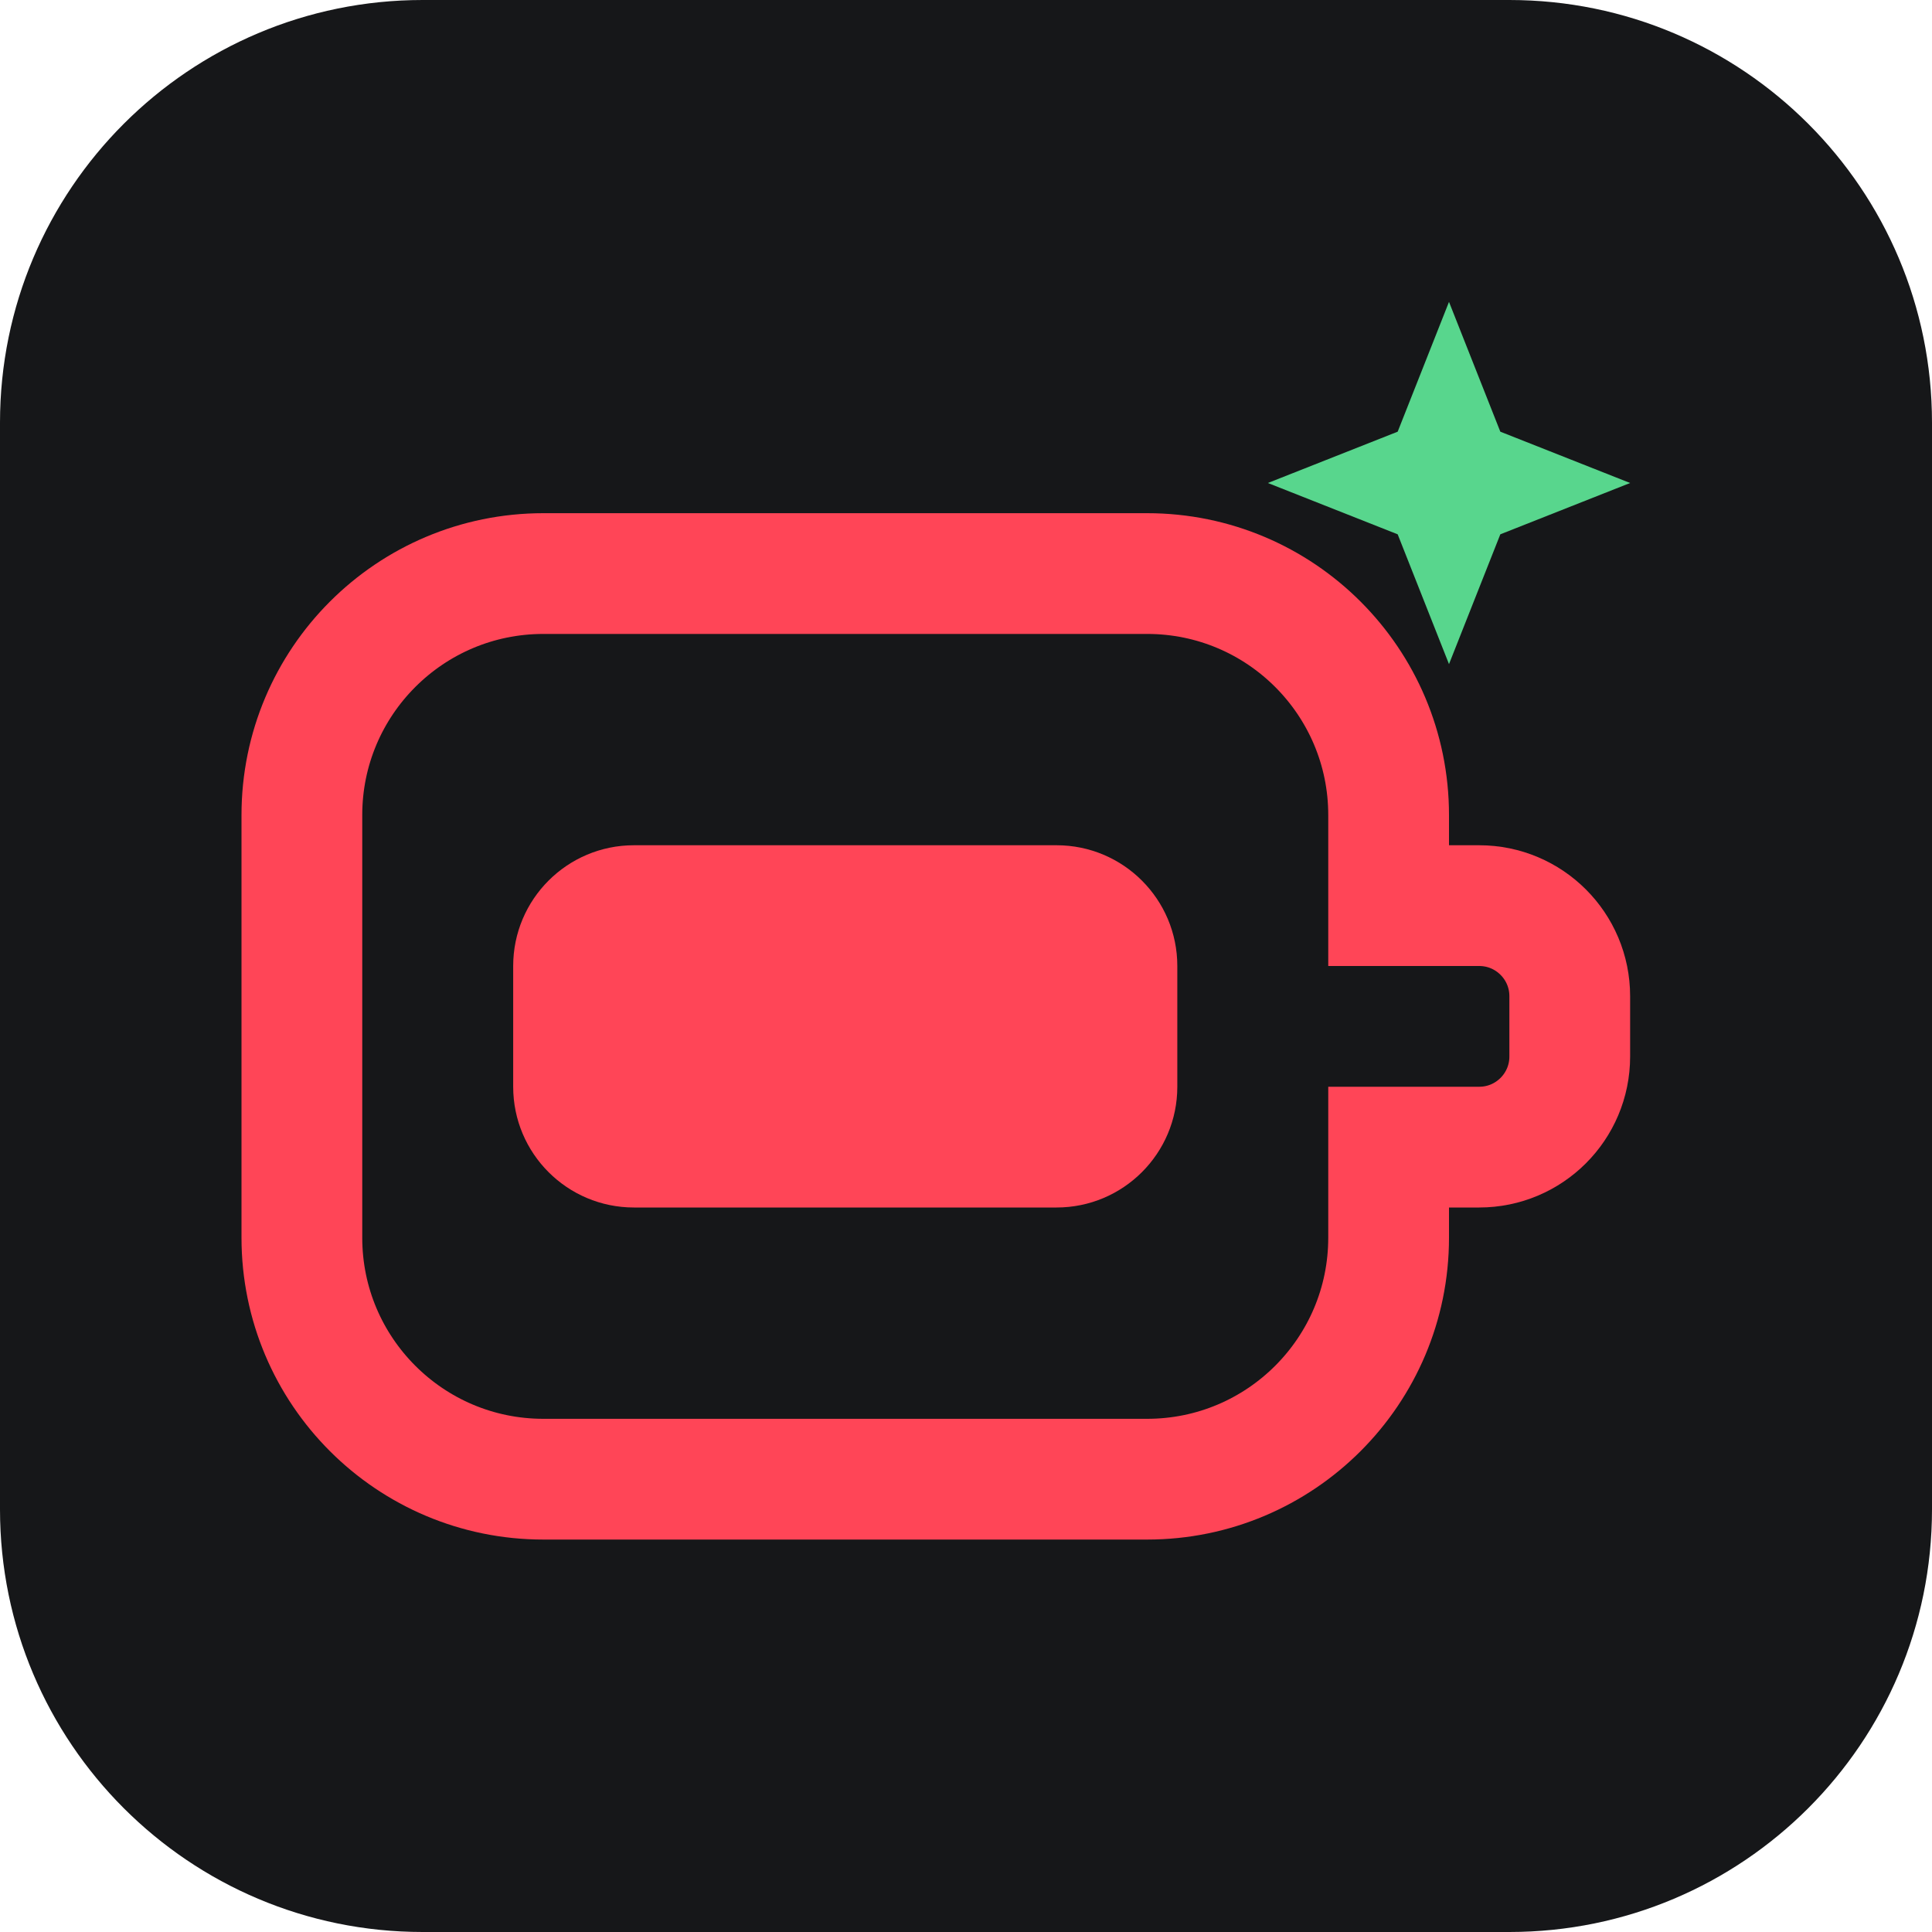
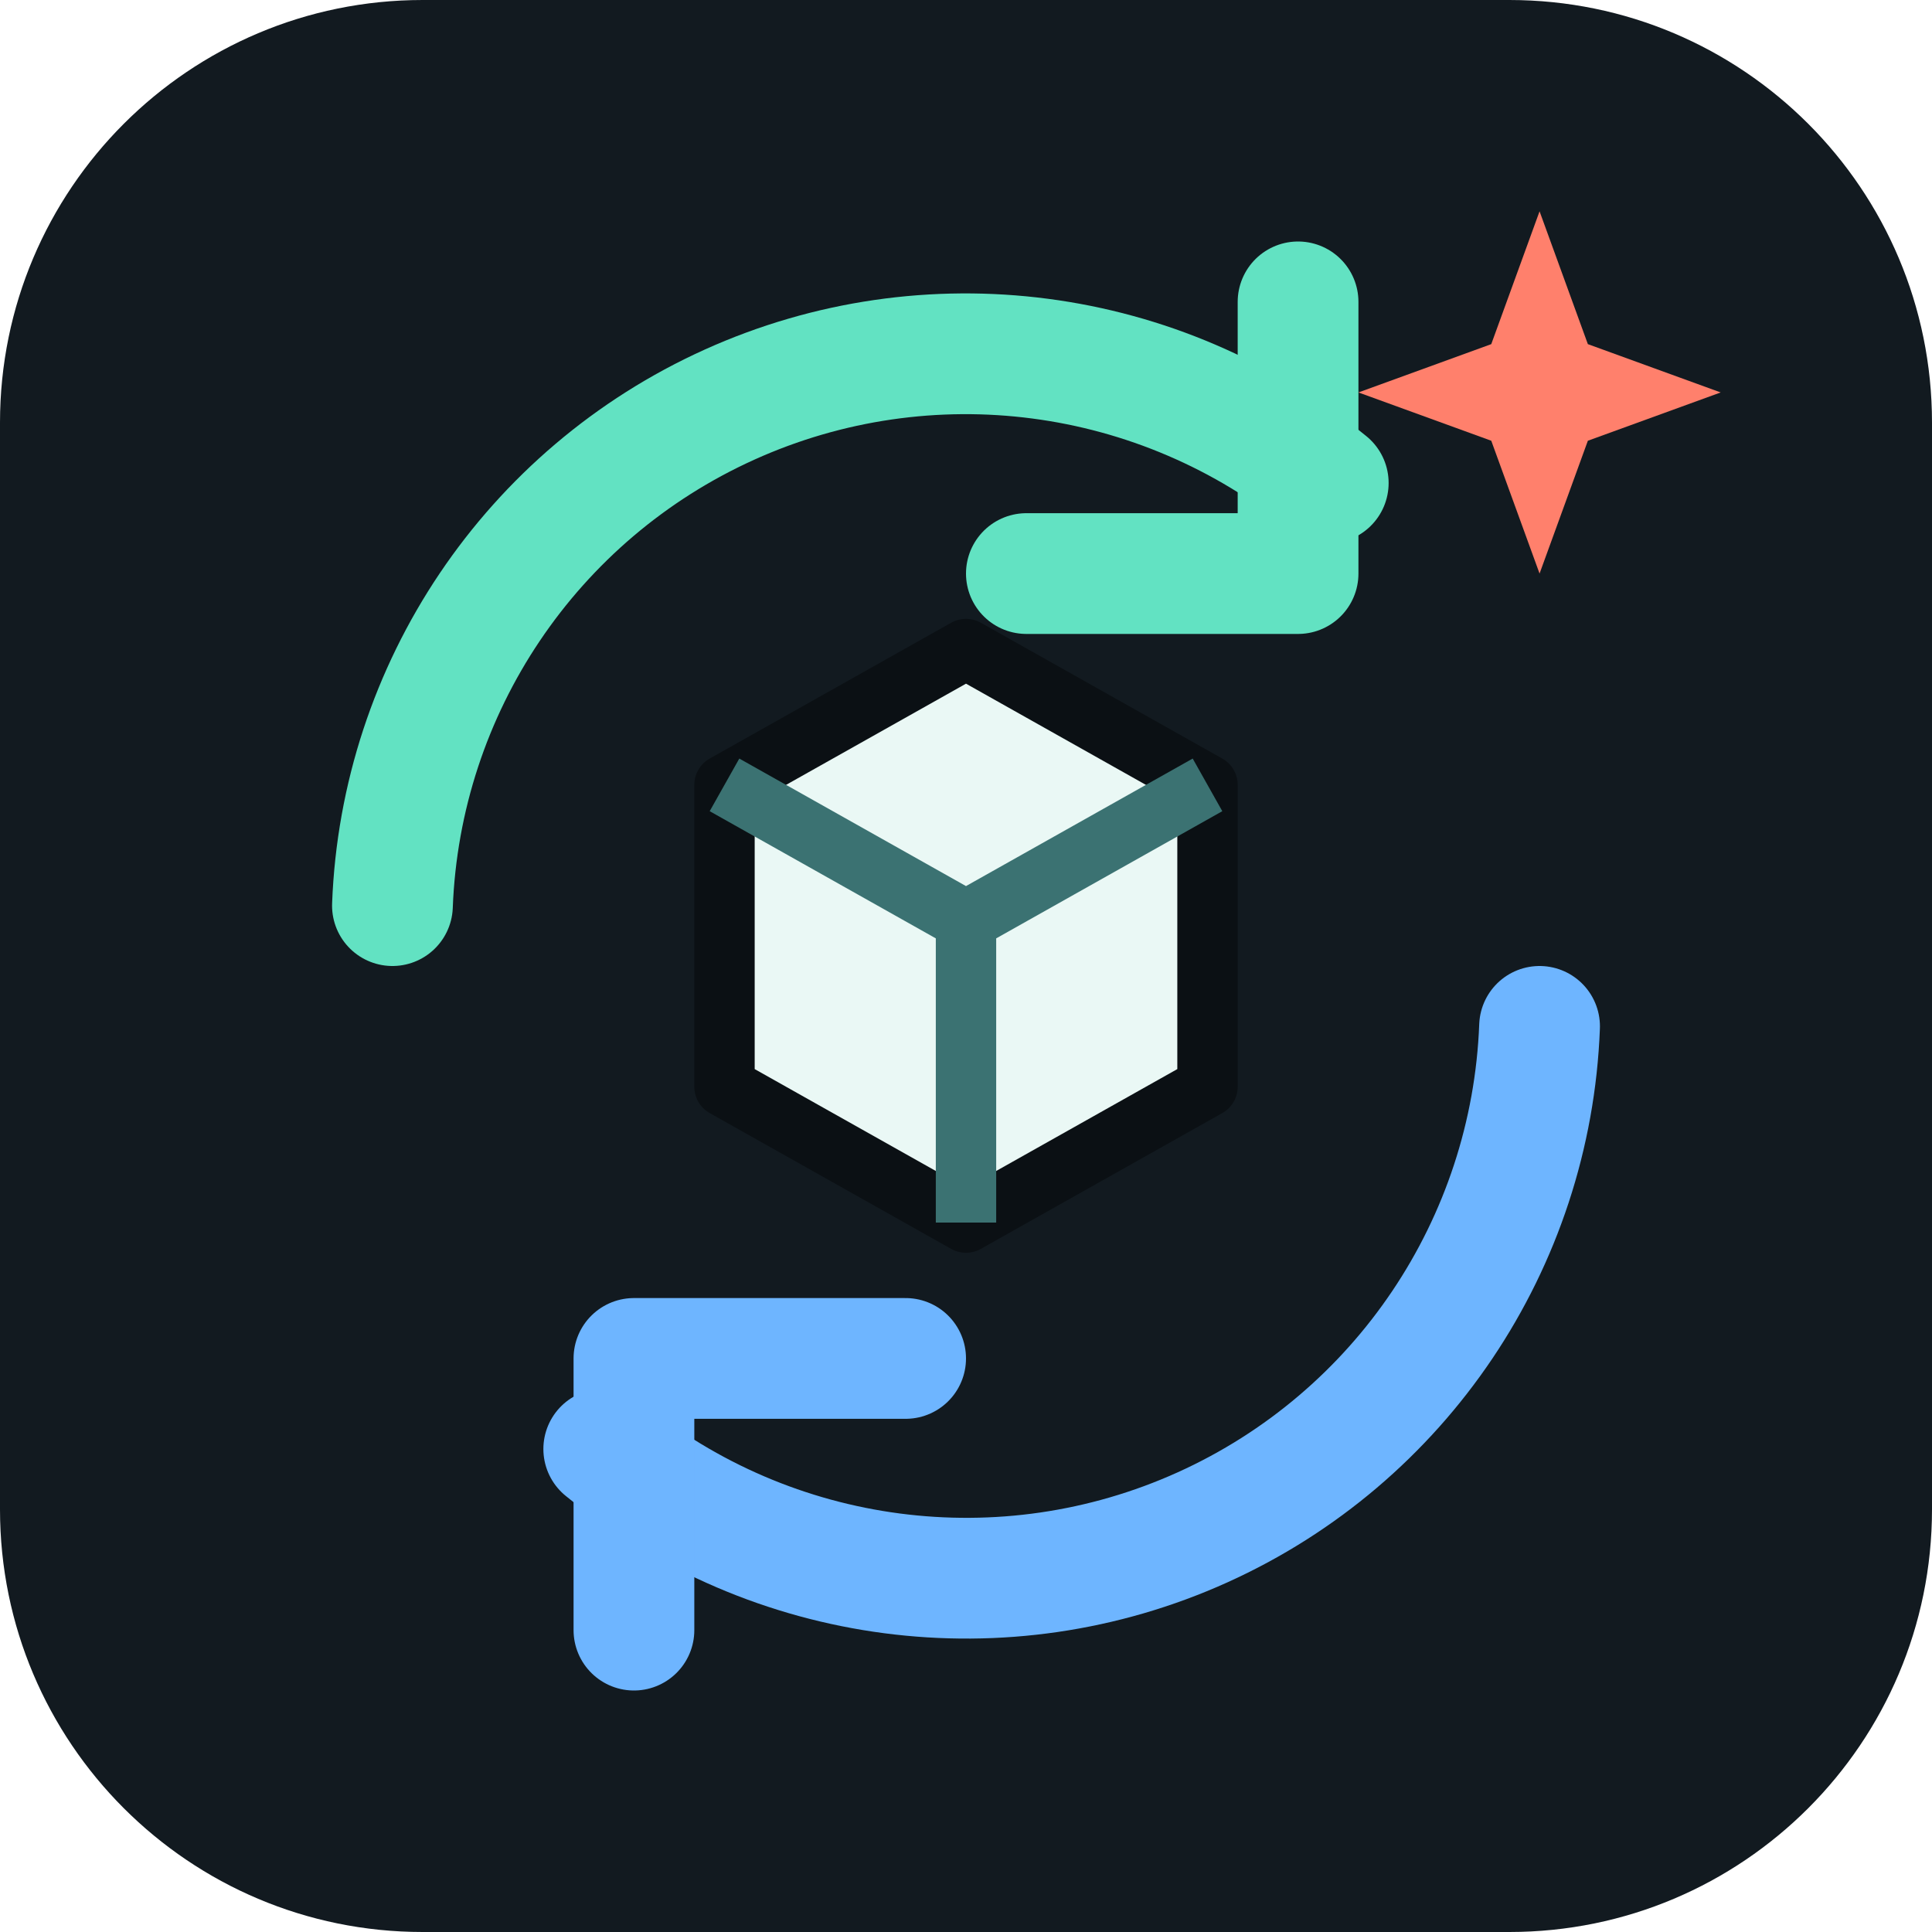
<svg xmlns="http://www.w3.org/2000/svg" viewBox="0 0 64 64" role="img" aria-labelledby="title">
-   <rect width="64" height="64" rx="14" fill="#161719" />
-   <path d="M18 19h20a8 8 0 0 1 8 8v3h3a3 3 0 0 1 3 3v2a3 3 0 0 1-3 3h-3v3a8 8 0 0 1-8 8H18a8 8 0 0 1-8-8V27a8 8 0 0 1 8-8Z" fill="none" stroke="#ff4557" stroke-width="4" />
-   <path d="M21 28h14a4 4 0 0 1 4 4v4a4 4 0 0 1-4 4H21a4 4 0 0 1-4-4v-4a4 4 0 0 1 4-4Z" fill="#ff4557" />
-   <path d="m48 10 1.7 4.3L54 16l-4.3 1.7L48 22l-1.7-4.3L42 16l4.3-1.7L48 10Z" fill="#58d68d" />
+   <rect width="64" height="64" rx="14" fill="#121a20" />
+   <path d="M13 30A19 19 0 0 1 44 16" fill="none" stroke="#62e2c2" stroke-width="4" stroke-linecap="round" />
+   <path d="M43 10v9h-9" fill="none" stroke="#62e2c2" stroke-width="4" stroke-linecap="round" stroke-linejoin="round" />
+   <path d="M51 34A19 19 0 0 1 20 48" fill="none" stroke="#6eb5ff" stroke-width="4" stroke-linecap="round" />
+   <path d="M21 54v-9h9" fill="none" stroke="#6eb5ff" stroke-width="4" stroke-linecap="round" stroke-linejoin="round" />
+   <path d="m24 26 8-4.5 8 4.5v10l-8 4.5-8-4.5Z" fill="#eaf8f5" stroke="#0b1014" stroke-width="2" stroke-linejoin="round" />
+   <path d="m24 26 8 4.5 8-4.5M32 30.5v10" fill="none" stroke="#3b7272" stroke-width="2" stroke-linejoin="round" />
+   <path d="m51 7 1.6 4.4L57 13l-4.4 1.6L51 19l-1.6-4.4L45 13l4.4-1.6Z" fill="#ff806c" />
</svg>
